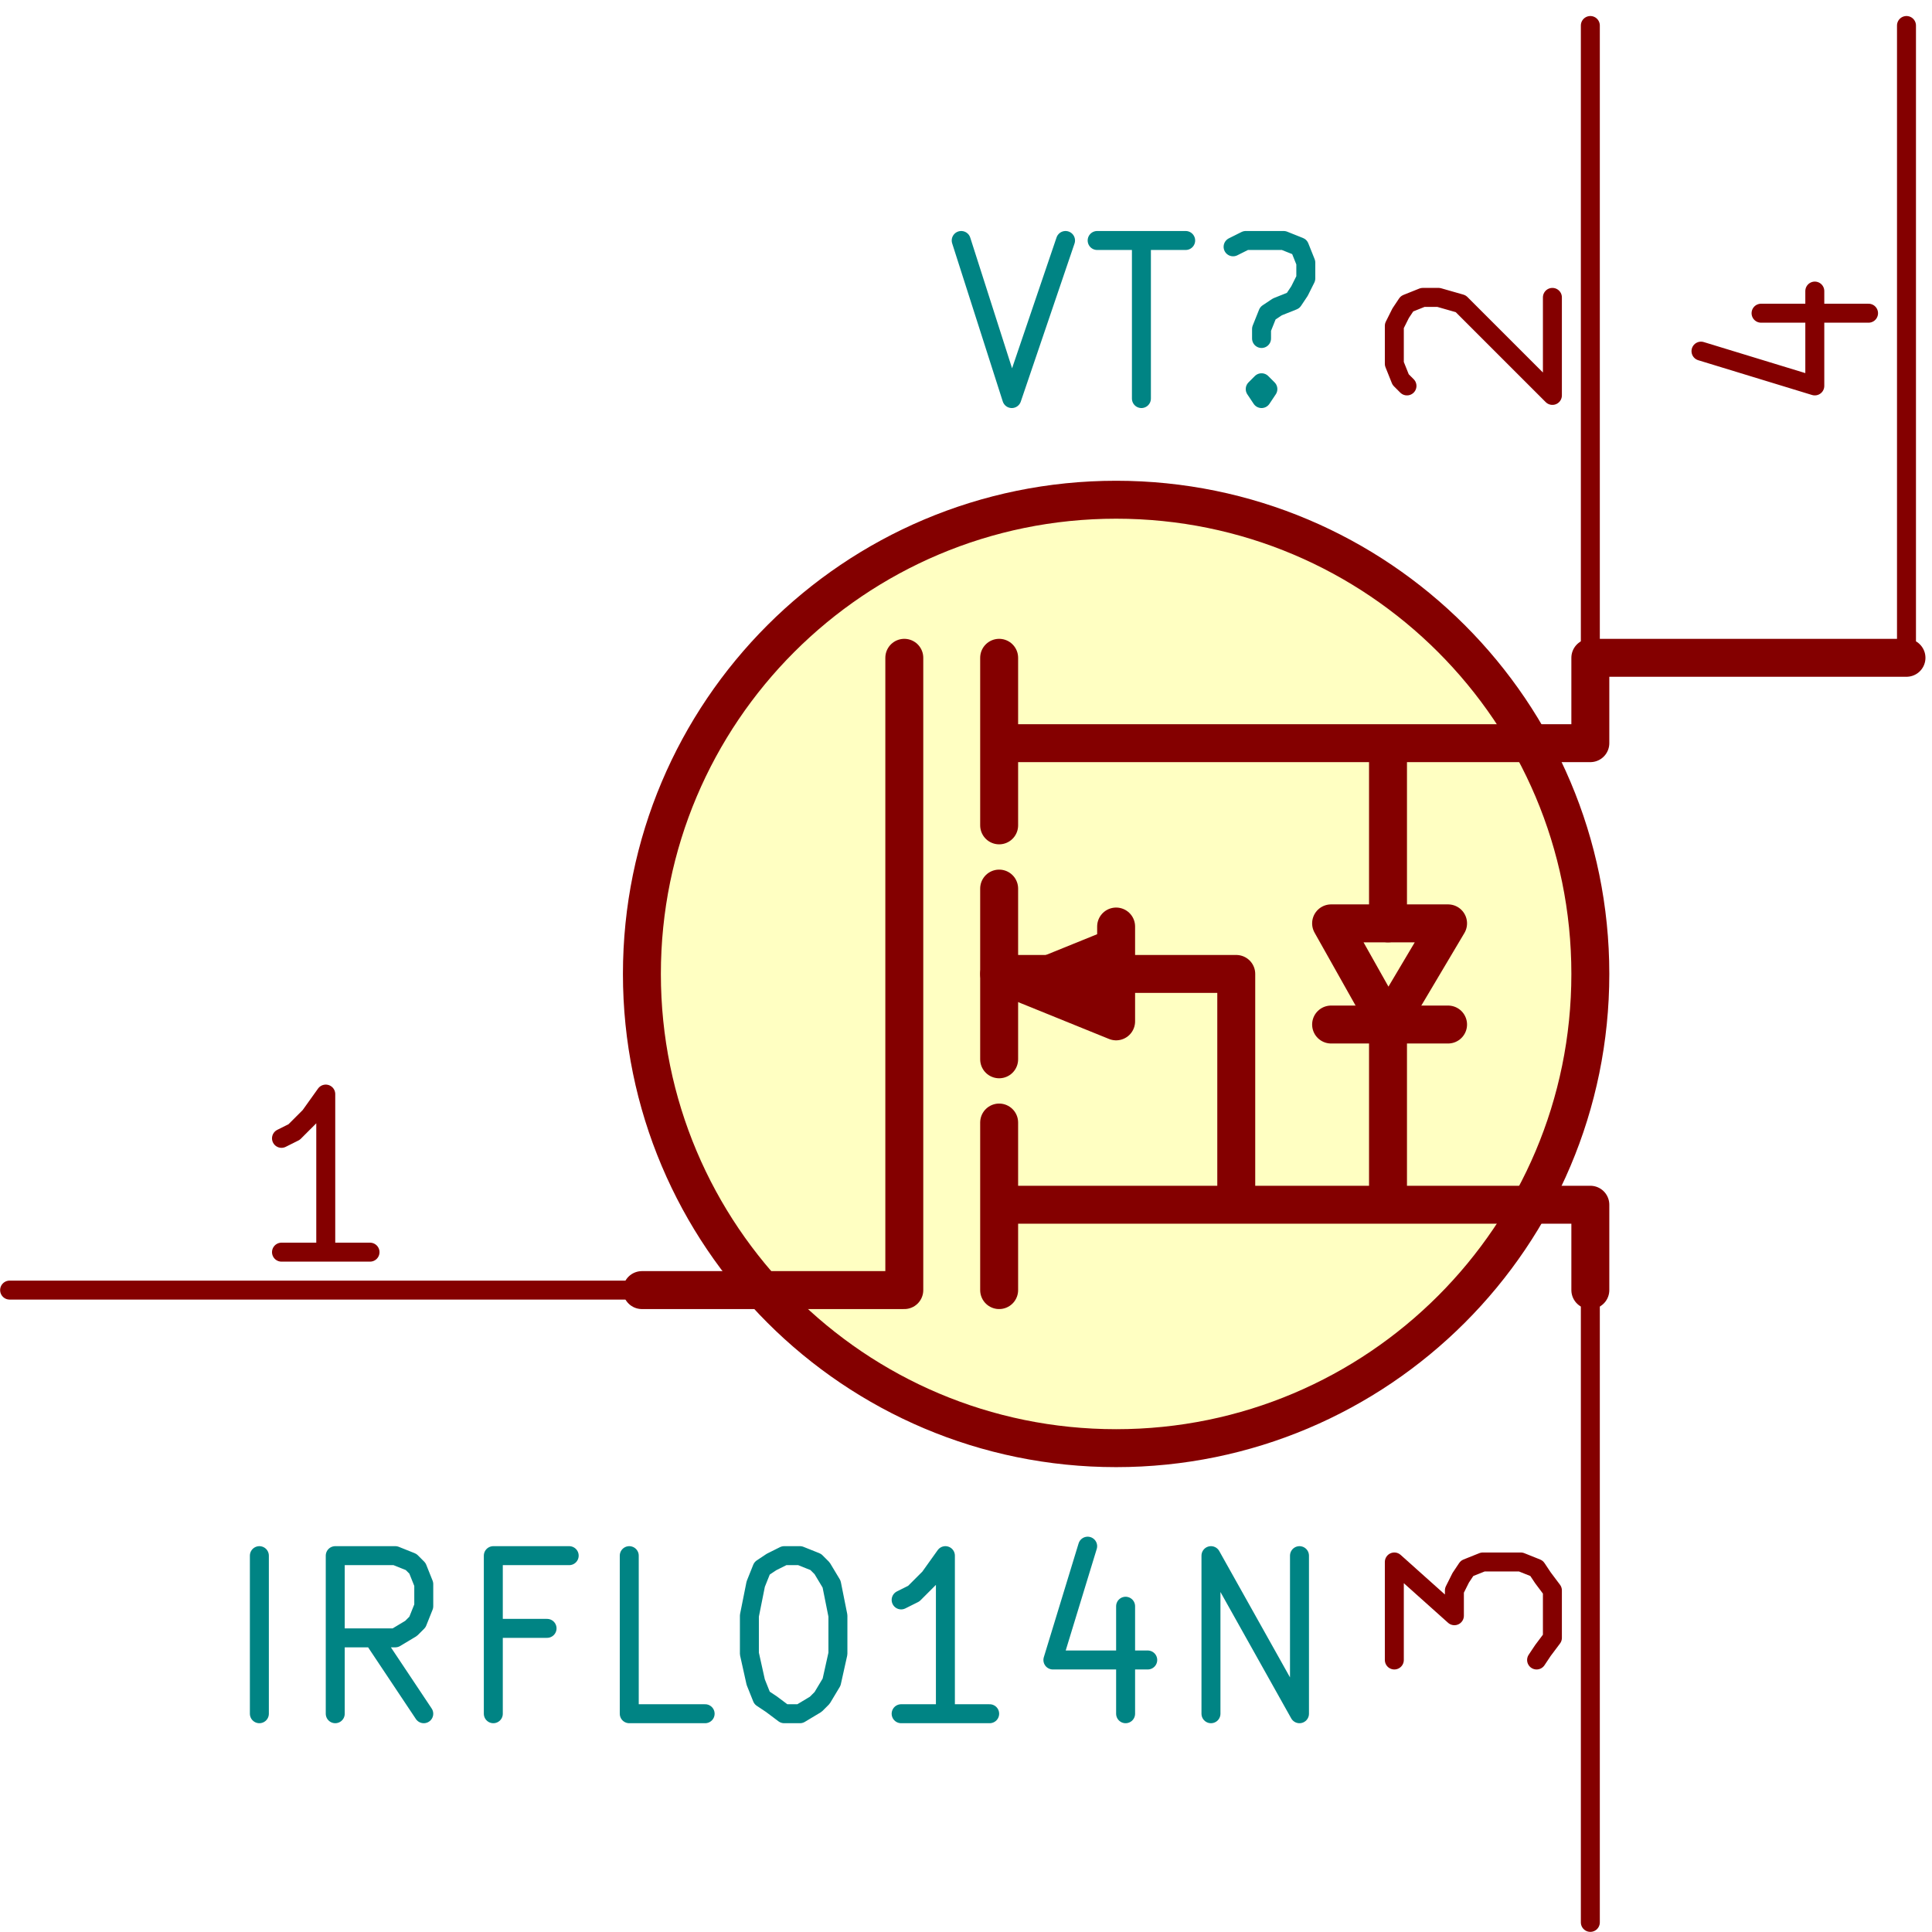
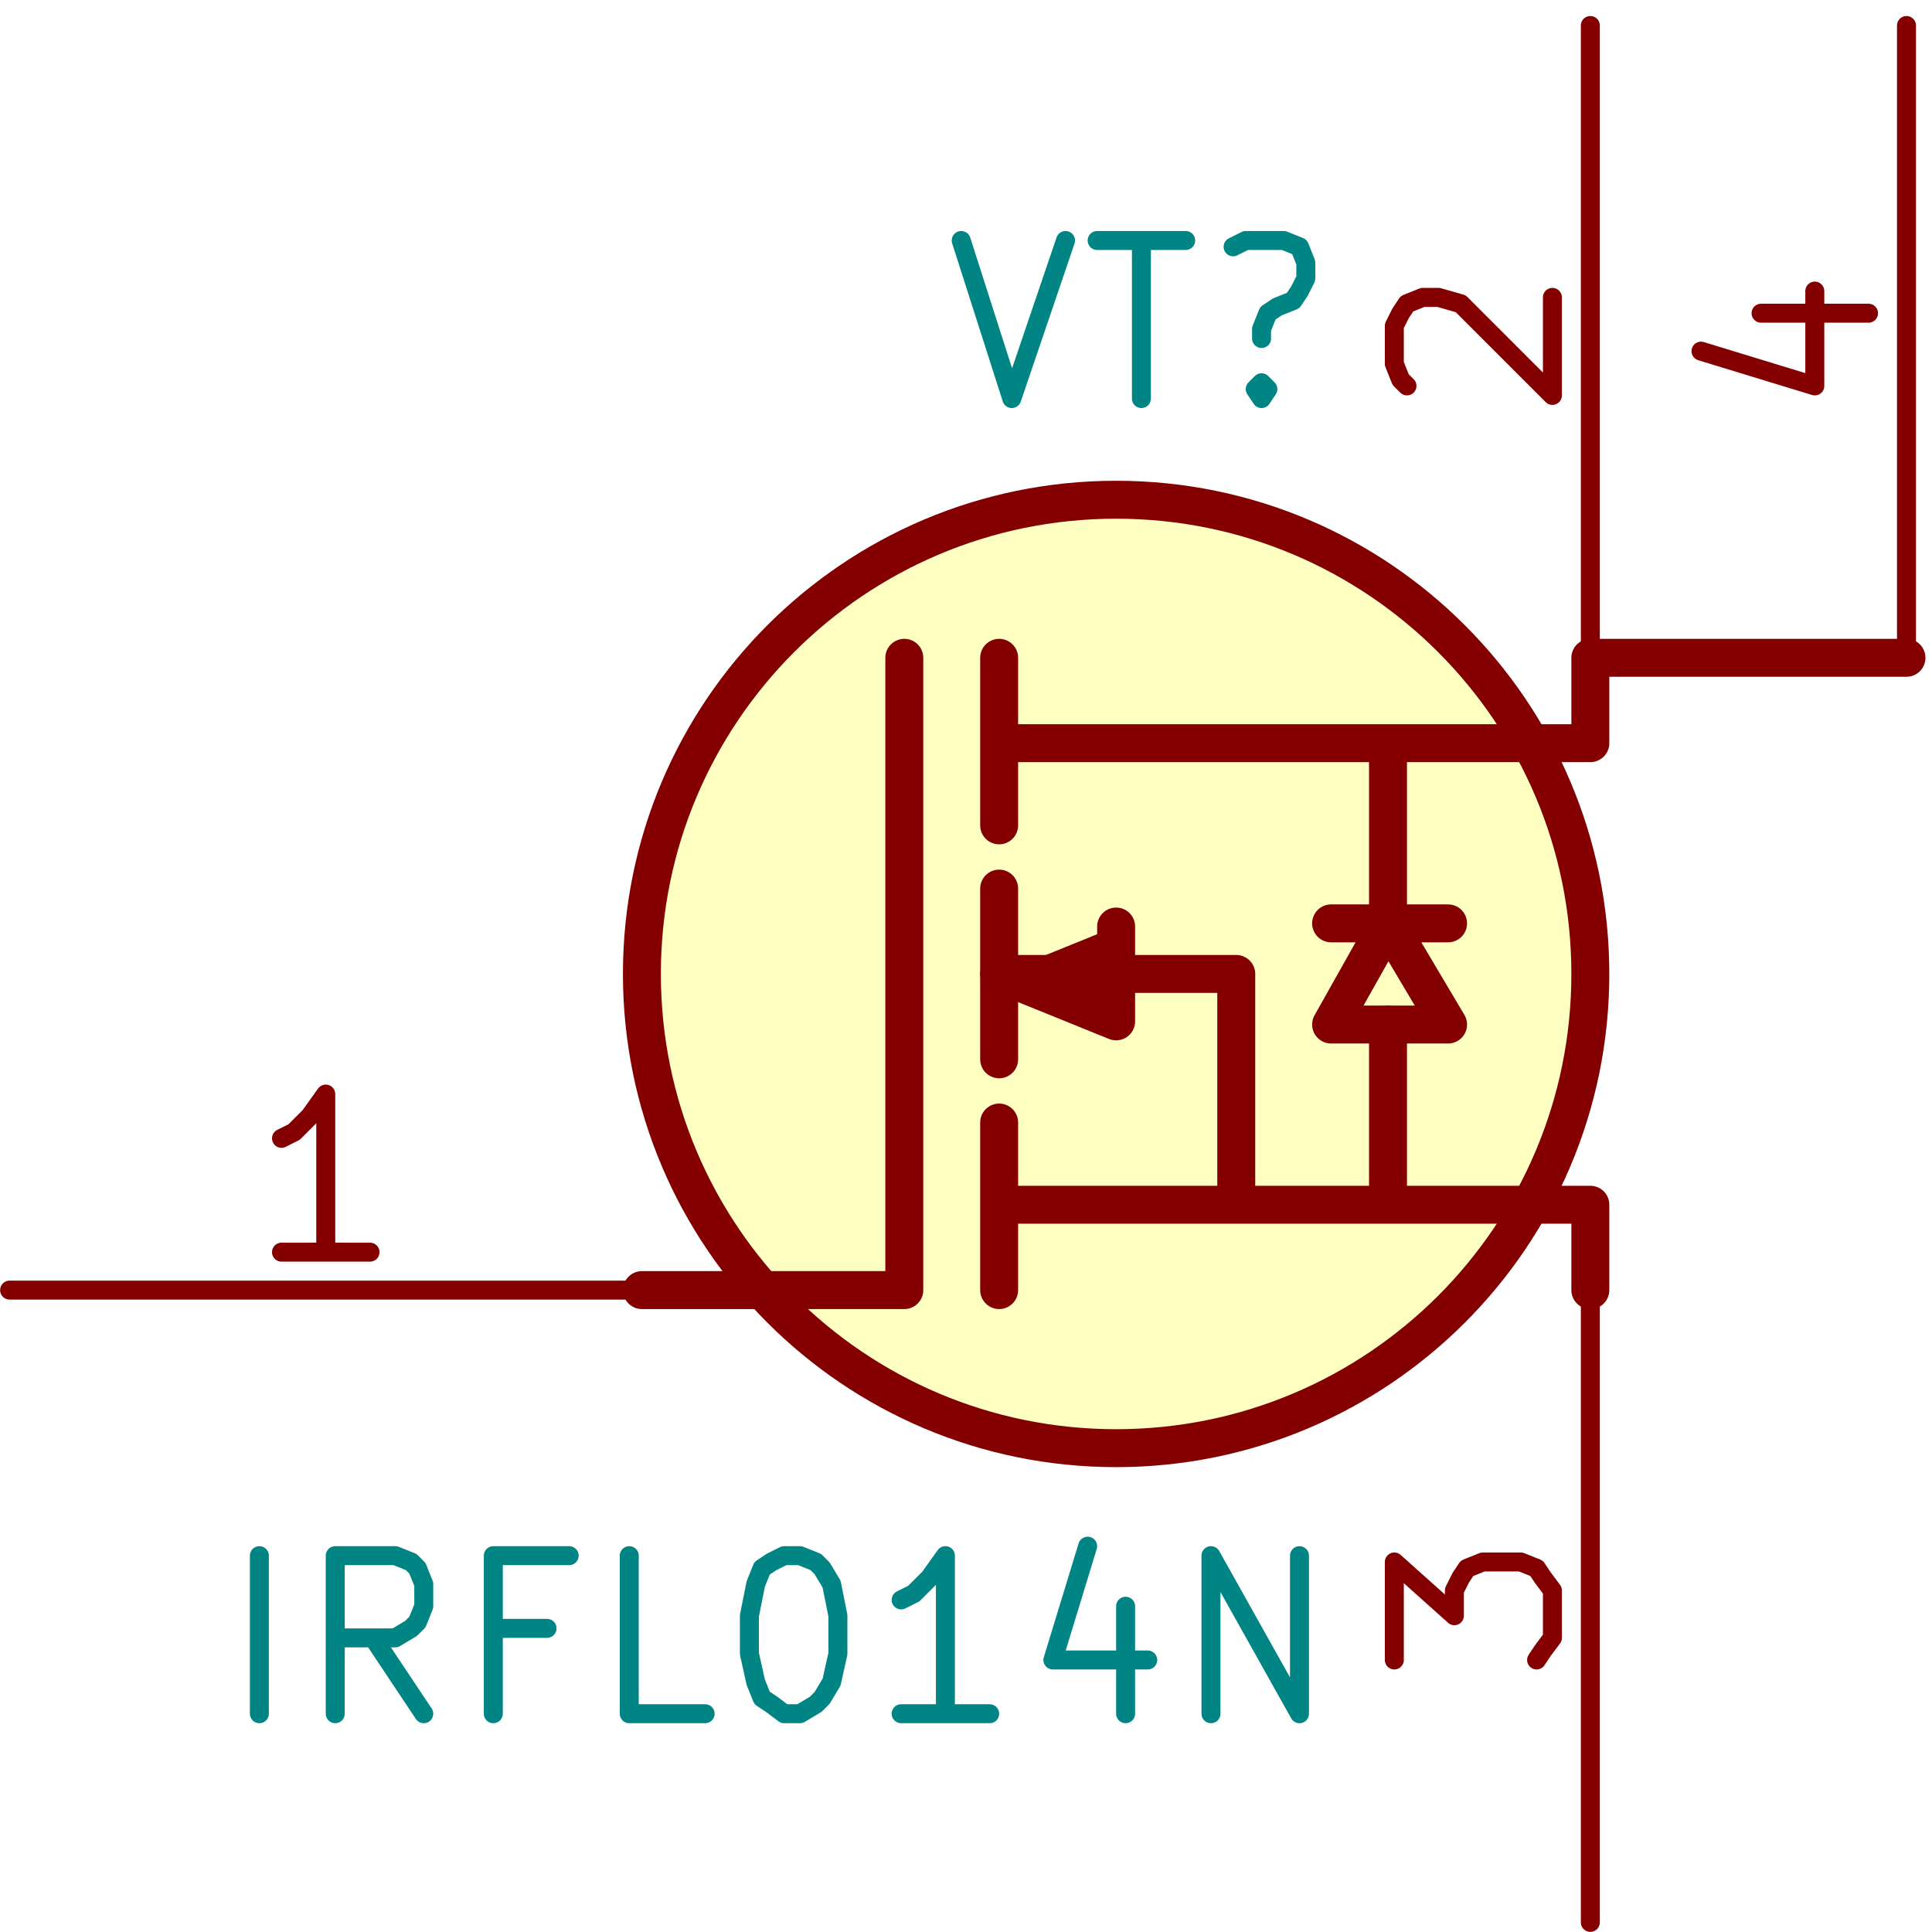
<svg xmlns="http://www.w3.org/2000/svg" width="55" height="55" viewBox="0 0 6111.115 6111.117">
  <circle cx="47000" cy="42500" r="1500" transform="translate(-43469.593 -39419.304)" fill="#ffffc2" />
  <g transform="translate(-43469.593 -39419.304)" fill="none" fill-opacity="0" stroke="#840000" stroke-width="120" stroke-linecap="round" stroke-linejoin="round">
    <circle cx="47000" cy="42500" r="1500" />
-     <path d="M45500 43500h830m0-2000v2000m300-270h1870m-1870-260v530m0-1000h750m-750-270v540m0-1000h1870m-1870-270v530m750 470v730m300-570h370m-190 0v570m0-1460v570m640 890v270m0-1730v-270m0 0h1000" />
+     <path d="M45500 43500h830m0-2000v2000m300-270h1870m-1870-260v530m0-1000h750m-750-270v540m0-1000h1870m-1870-270v530m750 470v730m300-890h370m-190 320v570m0-1460v570m640 890v270m0-1730v-270m0 0h1000" />
  </g>
  <path fill-rule="evenodd" d="M3160.407 3080.696l370 150v-300" fill="#840000" stroke="#840000" stroke-width="120" stroke-linecap="round" stroke-linejoin="round" />
-   <path fill="none" d="M4210.407 2920.696h370l-190 320-180-320" stroke="#840000" stroke-width="120" stroke-linecap="round" stroke-linejoin="round" />
+   <path fill="none" d="M4210.407 3240.696h370l-190-320-180 320" stroke="#840000" stroke-width="120" stroke-linecap="round" stroke-linejoin="round" />
  <path d="M2030.407 4080.696h-2000m1140-120h-280m140 0v-500l-50 70-50 50-40 20m4140-1520v-2000m-580 1140l-20-20-20-50v-120l20-40 20-30 50-20h50l70 20 290 290v-310m120 3140v2000m-620-830v-310l190 170v-80l20-40 20-30 50-20h120l50 20 20 30 30 40v150l-30 40-20 30m1170-3170v-2000m-460 910h340m-530 120l360 110v-300" fill="none" stroke="#840000" stroke-width="60" stroke-linecap="round" stroke-linejoin="round" />
  <path d="M3040.407 760.696l160 500 170-500m100 0h280m-140 500v-500m380 450l20 20-20 30-20-30 20-20v50m-90-480l40-20h120l50 20 20 50v50l-20 40-20 30-50 20-30 20-20 50v30m-3170 4350v-500m520 500l-160-240m-120 240v-500h190l50 20 20 20 20 50v70l-20 50-20 20-50 30h-190m670-30h-170m0 270v-500h240m430 500h-240v-500m490 0h50l50 20 20 20 30 50 20 100v120l-20 90-30 50-20 20-50 30h-50l-40-30-30-20-20-50-20-90v-120l20-100 20-50 30-20 40-20m650 500h-280m140 0v-500l-50 70-50 50-40 20m710 20v340m-120-530l-110 360h300m200 170v-500l280 500v-500" fill="none" stroke="#008484" stroke-width="60" stroke-linecap="round" stroke-linejoin="round" />
</svg>
